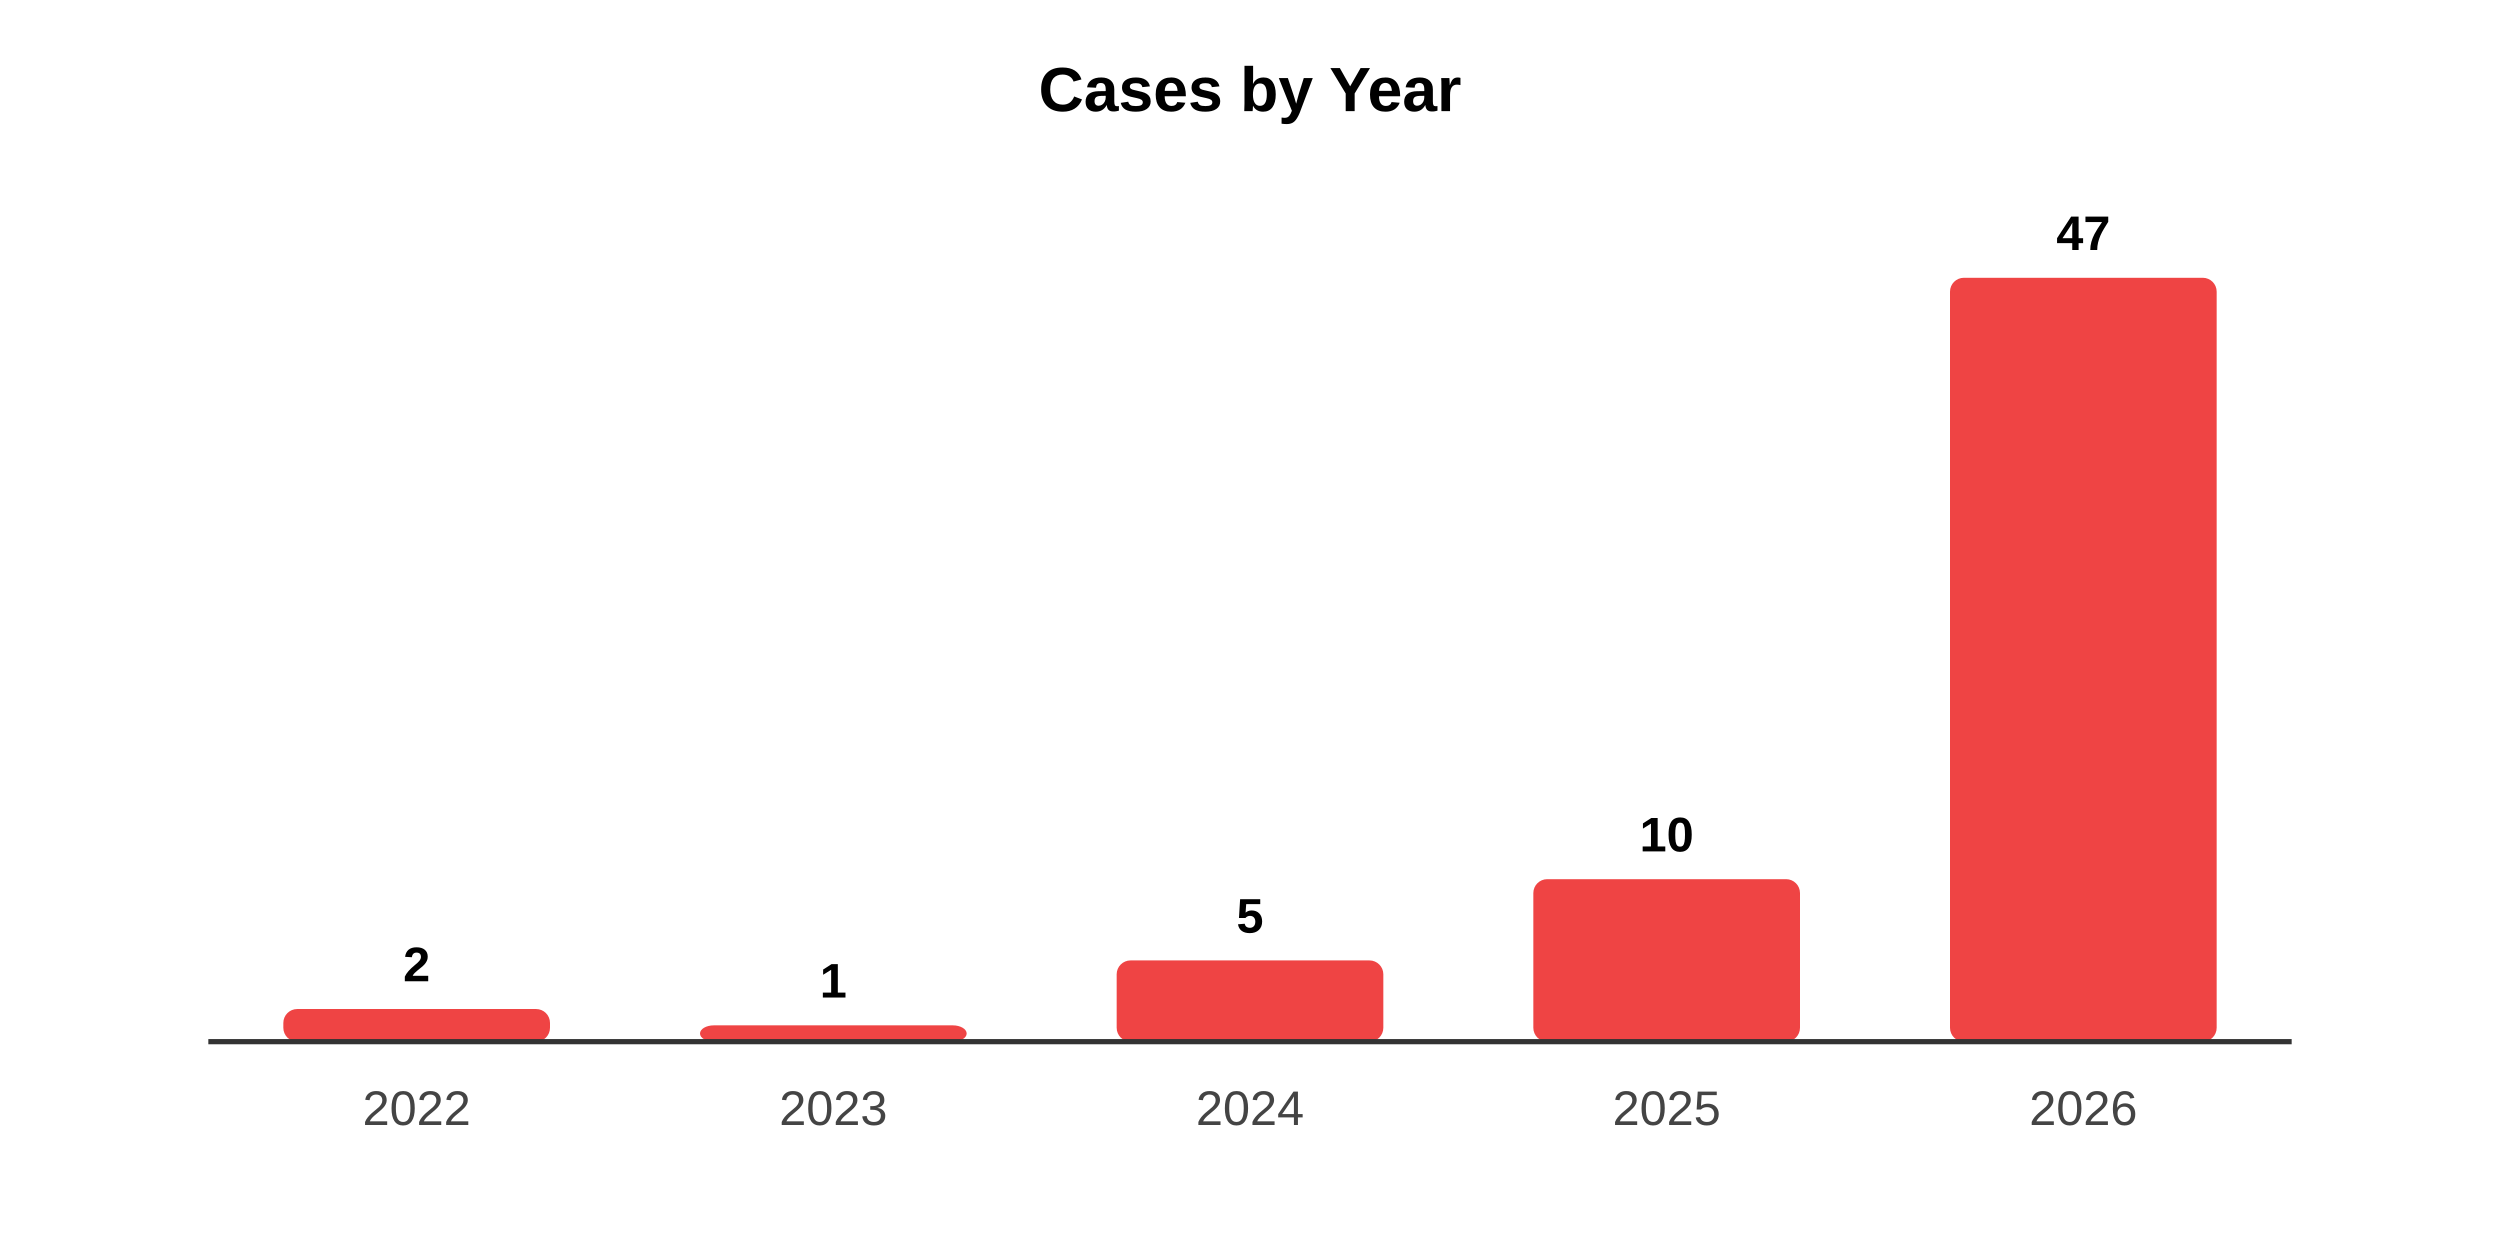
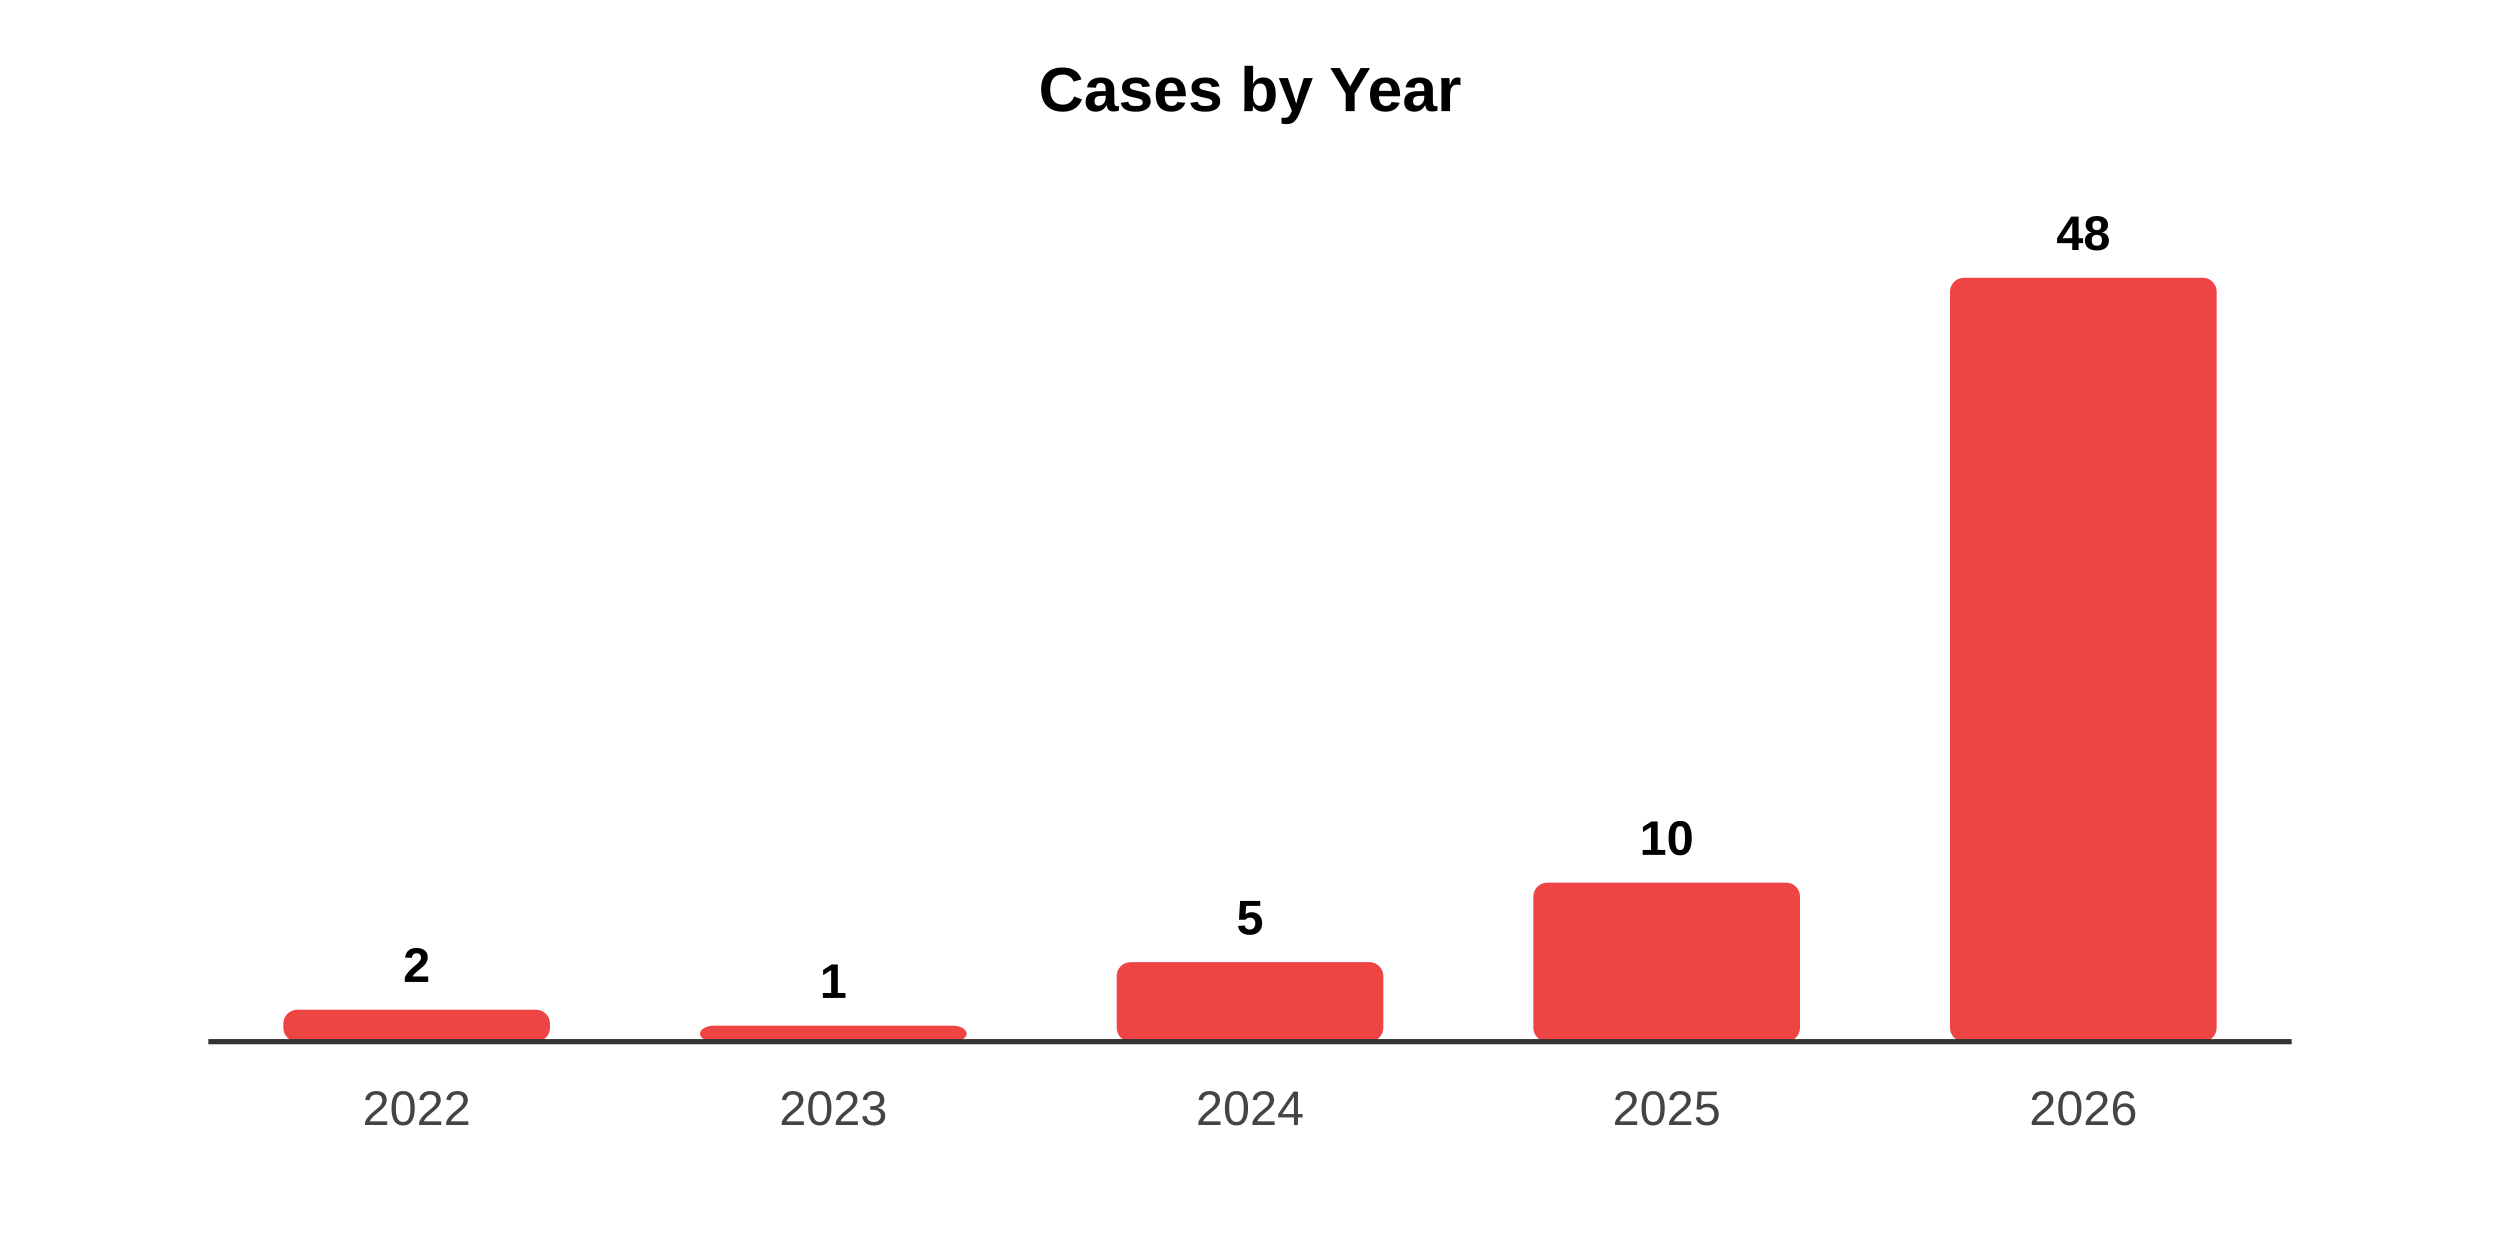
<svg xmlns="http://www.w3.org/2000/svg" width="720" height="360" viewBox="0 0 720 360" preserveAspectRatio="xMidYMid meet" font-family="Arial, Helvetica, sans-serif">
  <text x="360.0" y="32" text-anchor="middle" font-size="18" font-weight="700">Cases by Year</text>
-   <rect x="81.6" y="290.6" width="76.8" height="9.4" rx="4" fill="#ef4444" />
-   <text x="120.0" y="282.6" text-anchor="middle" font-size="14" font-weight="700">2</text>
+   <rect x="81.6" y="290.8" width="76.8" height="9.2" rx="4" fill="#ef4444" />
+   <text x="120.0" y="282.8" text-anchor="middle" font-size="14" font-weight="700">2</text>
  <text x="120.0" y="324" text-anchor="middle" font-size="14" fill="#444">2022</text>
-   <rect x="201.6" y="295.3" width="76.8" height="4.7" rx="4" fill="#ef4444" />
-   <text x="240.0" y="287.3" text-anchor="middle" font-size="14" font-weight="700">1</text>
+   <rect x="201.6" y="295.4" width="76.8" height="4.6" rx="4" fill="#ef4444" />
+   <text x="240.0" y="287.4" text-anchor="middle" font-size="14" font-weight="700">1</text>
  <text x="240.0" y="324" text-anchor="middle" font-size="14" fill="#444">2023</text>
-   <rect x="321.6" y="276.6" width="76.8" height="23.4" rx="4" fill="#ef4444" />
-   <text x="360.0" y="268.6" text-anchor="middle" font-size="14" font-weight="700">5</text>
+   <rect x="321.6" y="277.1" width="76.8" height="22.9" rx="4" fill="#ef4444" />
+   <text x="360.0" y="269.1" text-anchor="middle" font-size="14" font-weight="700">5</text>
  <text x="360.0" y="324" text-anchor="middle" font-size="14" fill="#444">2024</text>
-   <rect x="441.6" y="253.2" width="76.8" height="46.8" rx="4" fill="#ef4444" />
-   <text x="480.0" y="245.2" text-anchor="middle" font-size="14" font-weight="700">10</text>
+   <rect x="441.6" y="254.2" width="76.8" height="45.8" rx="4" fill="#ef4444" />
+   <text x="480.0" y="246.2" text-anchor="middle" font-size="14" font-weight="700">10</text>
  <text x="480.0" y="324" text-anchor="middle" font-size="14" fill="#444">2025</text>
  <rect x="561.6" y="80.0" width="76.8" height="220.0" rx="4" fill="#ef4444" />
-   <text x="600.0" y="72.0" text-anchor="middle" font-size="14" font-weight="700">47</text>
+   <text x="600.0" y="72.0" text-anchor="middle" font-size="14" font-weight="700">48</text>
  <text x="600.0" y="324" text-anchor="middle" font-size="14" fill="#444">2026</text>
  <line x1="60" y1="300" x2="660" y2="300" stroke="#333" stroke-width="1.5" />
</svg>
